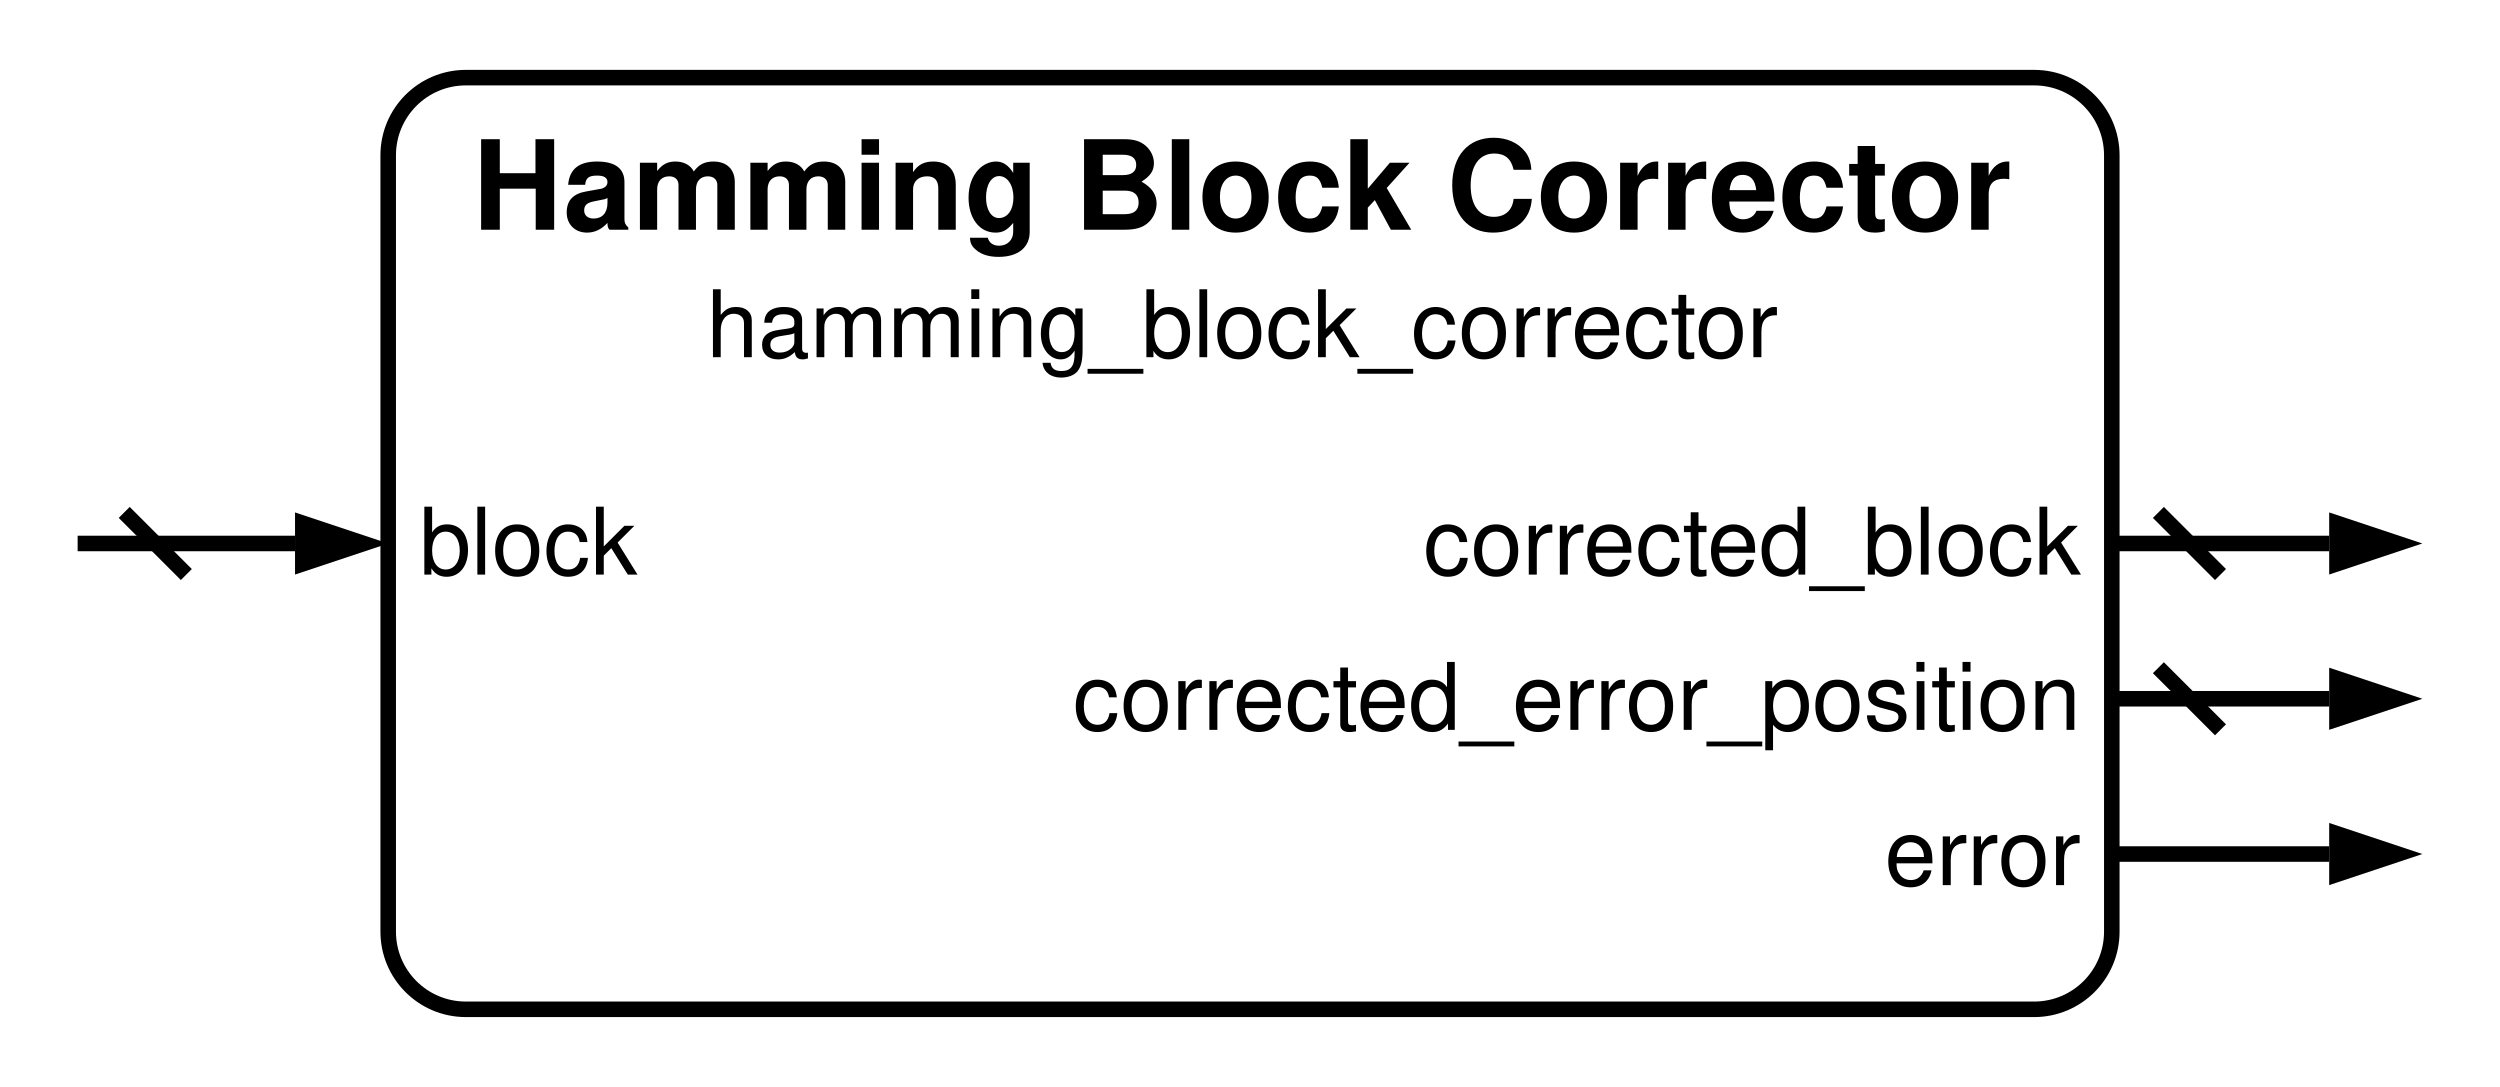
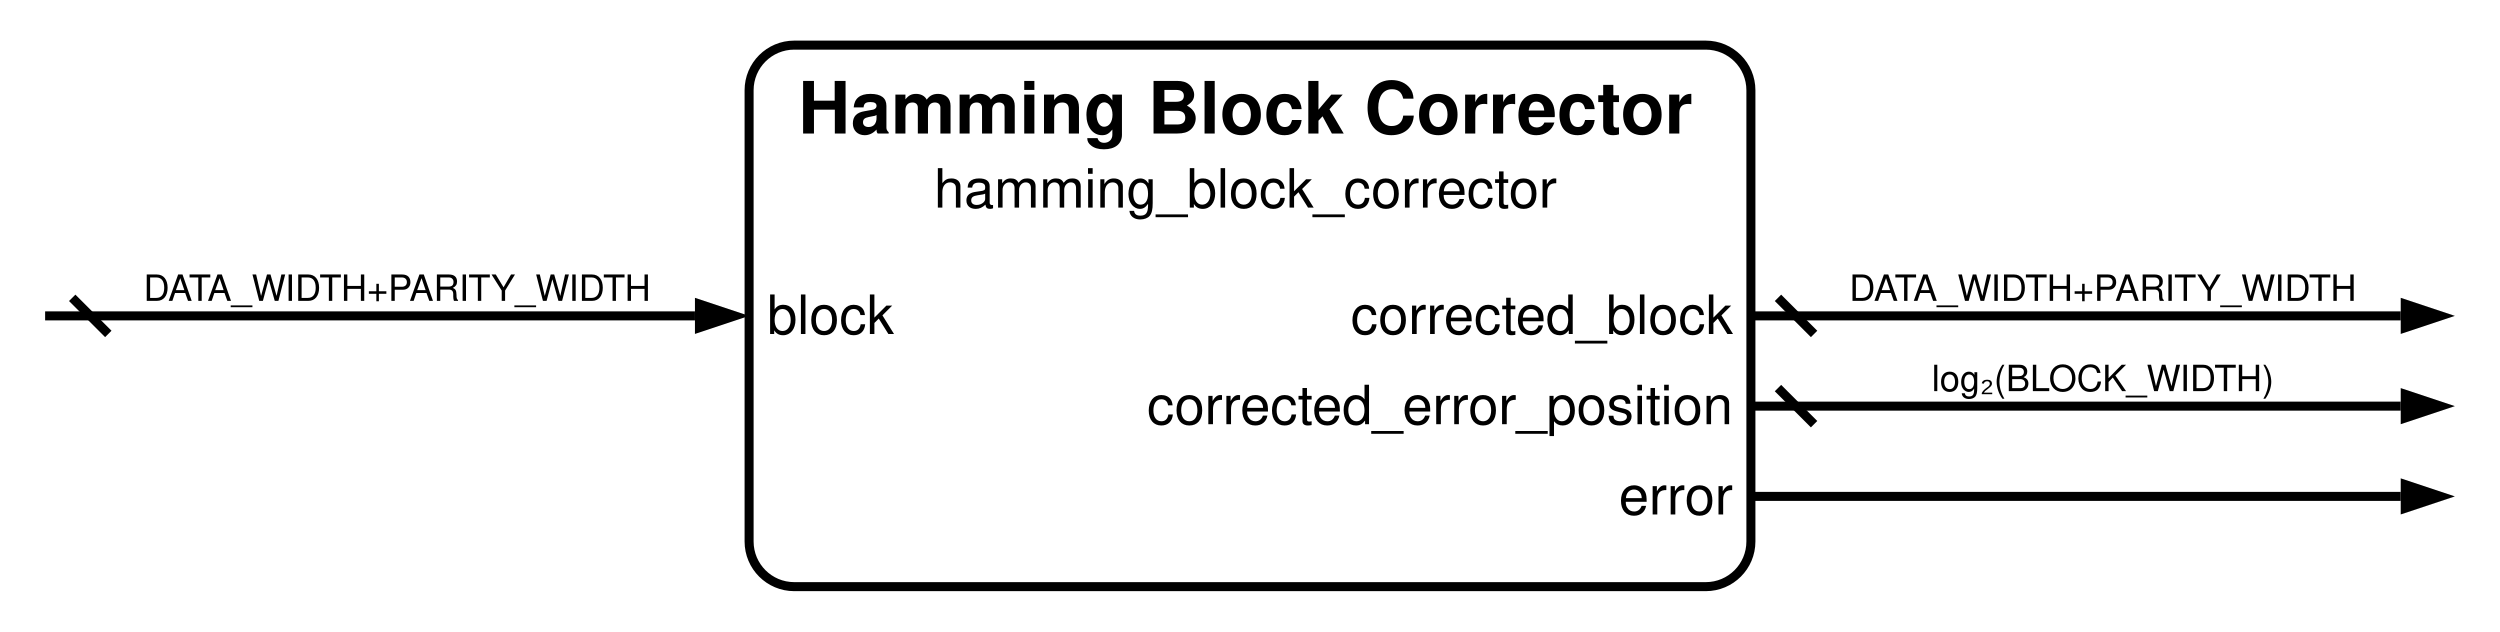
- <svg xmlns="http://www.w3.org/2000/svg" width="322" height="140" viewBox="0 0 161 70">
-   <rect x="25" y="5" width="111" height="60" fill="none" stroke="black" stroke-width="1" rx="5" />
-   <text x="80" y="12" text-anchor="middle" dominant-baseline="middle" font-family="Helvetica" font-size="8" font-weight="bold" fill="black">Hamming Block Corrector</text>
-   <text x="80" y="21" text-anchor="middle" dominant-baseline="middle" font-family="Helvetica" font-size="6" font-weight="regular" fill="black">hamming_block_corrector</text>
-   <text x="27" y="35" text-anchor="start" dominant-baseline="middle" font-family="Helvetica" font-size="6" font-weight="regular" fill="black">block</text>
-   <line x1="19" y1="35" x2="5" y2="35" stroke="black" stroke-width="1" />
-   <path d="M 25 35 l -6 +2.0 v -4 z" fill="black" />
+ <svg xmlns="http://www.w3.org/2000/svg" width="554" height="140" viewBox="0 0 277 70">
+   <rect x="83" y="5" width="111" height="60" fill="none" stroke="black" stroke-width="1" rx="5" />
+   <text x="138" y="12" text-anchor="middle" dominant-baseline="middle" font-family="Helvetica" font-size="8" font-weight="bold" fill="black">Hamming Block Corrector</text>
+   <text x="138" y="21" text-anchor="middle" dominant-baseline="middle" font-family="Helvetica" font-size="6" font-weight="regular" fill="black">hamming_block_corrector</text>
+   <text x="85" y="35" text-anchor="start" dominant-baseline="middle" font-family="Helvetica" font-size="6" font-weight="regular" fill="black">block</text>
+   <line x1="77" y1="35" x2="5" y2="35" stroke="black" stroke-width="1" />
+   <path d="M 83 35 l -6 +2.0 v -4 z" fill="black" />
  <line x1="8" y1="33" x2="12" y2="37" stroke="black" stroke-width="1" />
-   <text x="134" y="35" text-anchor="end" dominant-baseline="middle" font-family="Helvetica" font-size="6" font-weight="regular" fill="black">corrected_block</text>
-   <line x1="136" y1="35" x2="150" y2="35" stroke="black" stroke-width="1" />
-   <path d="M 156 35 l -6 +2.0 v -4 z" fill="black" />
-   <line x1="139" y1="33" x2="143" y2="37" stroke="black" stroke-width="1" />
-   <text x="134" y="45" text-anchor="end" dominant-baseline="middle" font-family="Helvetica" font-size="6" font-weight="regular" fill="black">corrected_error_position</text>
-   <line x1="136" y1="45" x2="150" y2="45" stroke="black" stroke-width="1" />
-   <path d="M 156 45 l -6 +2.0 v -4 z" fill="black" />
-   <line x1="139" y1="43" x2="143" y2="47" stroke="black" stroke-width="1" />
-   <text x="134" y="55" text-anchor="end" dominant-baseline="middle" font-family="Helvetica" font-size="6" font-weight="regular" fill="black">error</text>
-   <line x1="136" y1="55" x2="150" y2="55" stroke="black" stroke-width="1" />
-   <path d="M 156 55 l -6 +2.0 v -4 z" fill="black" />
+   <text x="44" y="32" text-anchor="middle" dominant-baseline="middle" font-family="Helvetica" font-size="4" font-weight="regular" fill="black">DATA_WIDTH+PARITY_WIDTH</text>
+   <text x="192" y="35" text-anchor="end" dominant-baseline="middle" font-family="Helvetica" font-size="6" font-weight="regular" fill="black">corrected_block</text>
+   <line x1="194" y1="35" x2="266" y2="35" stroke="black" stroke-width="1" />
+   <path d="M 272 35 l -6 +2.0 v -4 z" fill="black" />
+   <line x1="197" y1="33" x2="201" y2="37" stroke="black" stroke-width="1" />
+   <text x="233" y="32" text-anchor="middle" dominant-baseline="middle" font-family="Helvetica" font-size="4" font-weight="regular" fill="black">DATA_WIDTH+PARITY_WIDTH</text>
+   <text x="192" y="45" text-anchor="end" dominant-baseline="middle" font-family="Helvetica" font-size="6" font-weight="regular" fill="black">corrected_error_position</text>
+   <line x1="194" y1="45" x2="266" y2="45" stroke="black" stroke-width="1" />
+   <path d="M 272 45 l -6 +2.0 v -4 z" fill="black" />
+   <line x1="197" y1="43" x2="201" y2="47" stroke="black" stroke-width="1" />
+   <text x="233" y="42" text-anchor="middle" dominant-baseline="middle" font-family="Helvetica" font-size="4" font-weight="regular" fill="black">log₂(BLOCK_WIDTH)</text>
+   <text x="192" y="55" text-anchor="end" dominant-baseline="middle" font-family="Helvetica" font-size="6" font-weight="regular" fill="black">error</text>
+   <line x1="194" y1="55" x2="266" y2="55" stroke="black" stroke-width="1" />
+   <path d="M 272 55 l -6 +2.0 v -4 z" fill="black" />
  <style>
      @media (prefers-color-scheme: dark) {
        :root {
          filter: invert(100%) hue-rotate(180deg);
        }
      }
    </style>
</svg>
